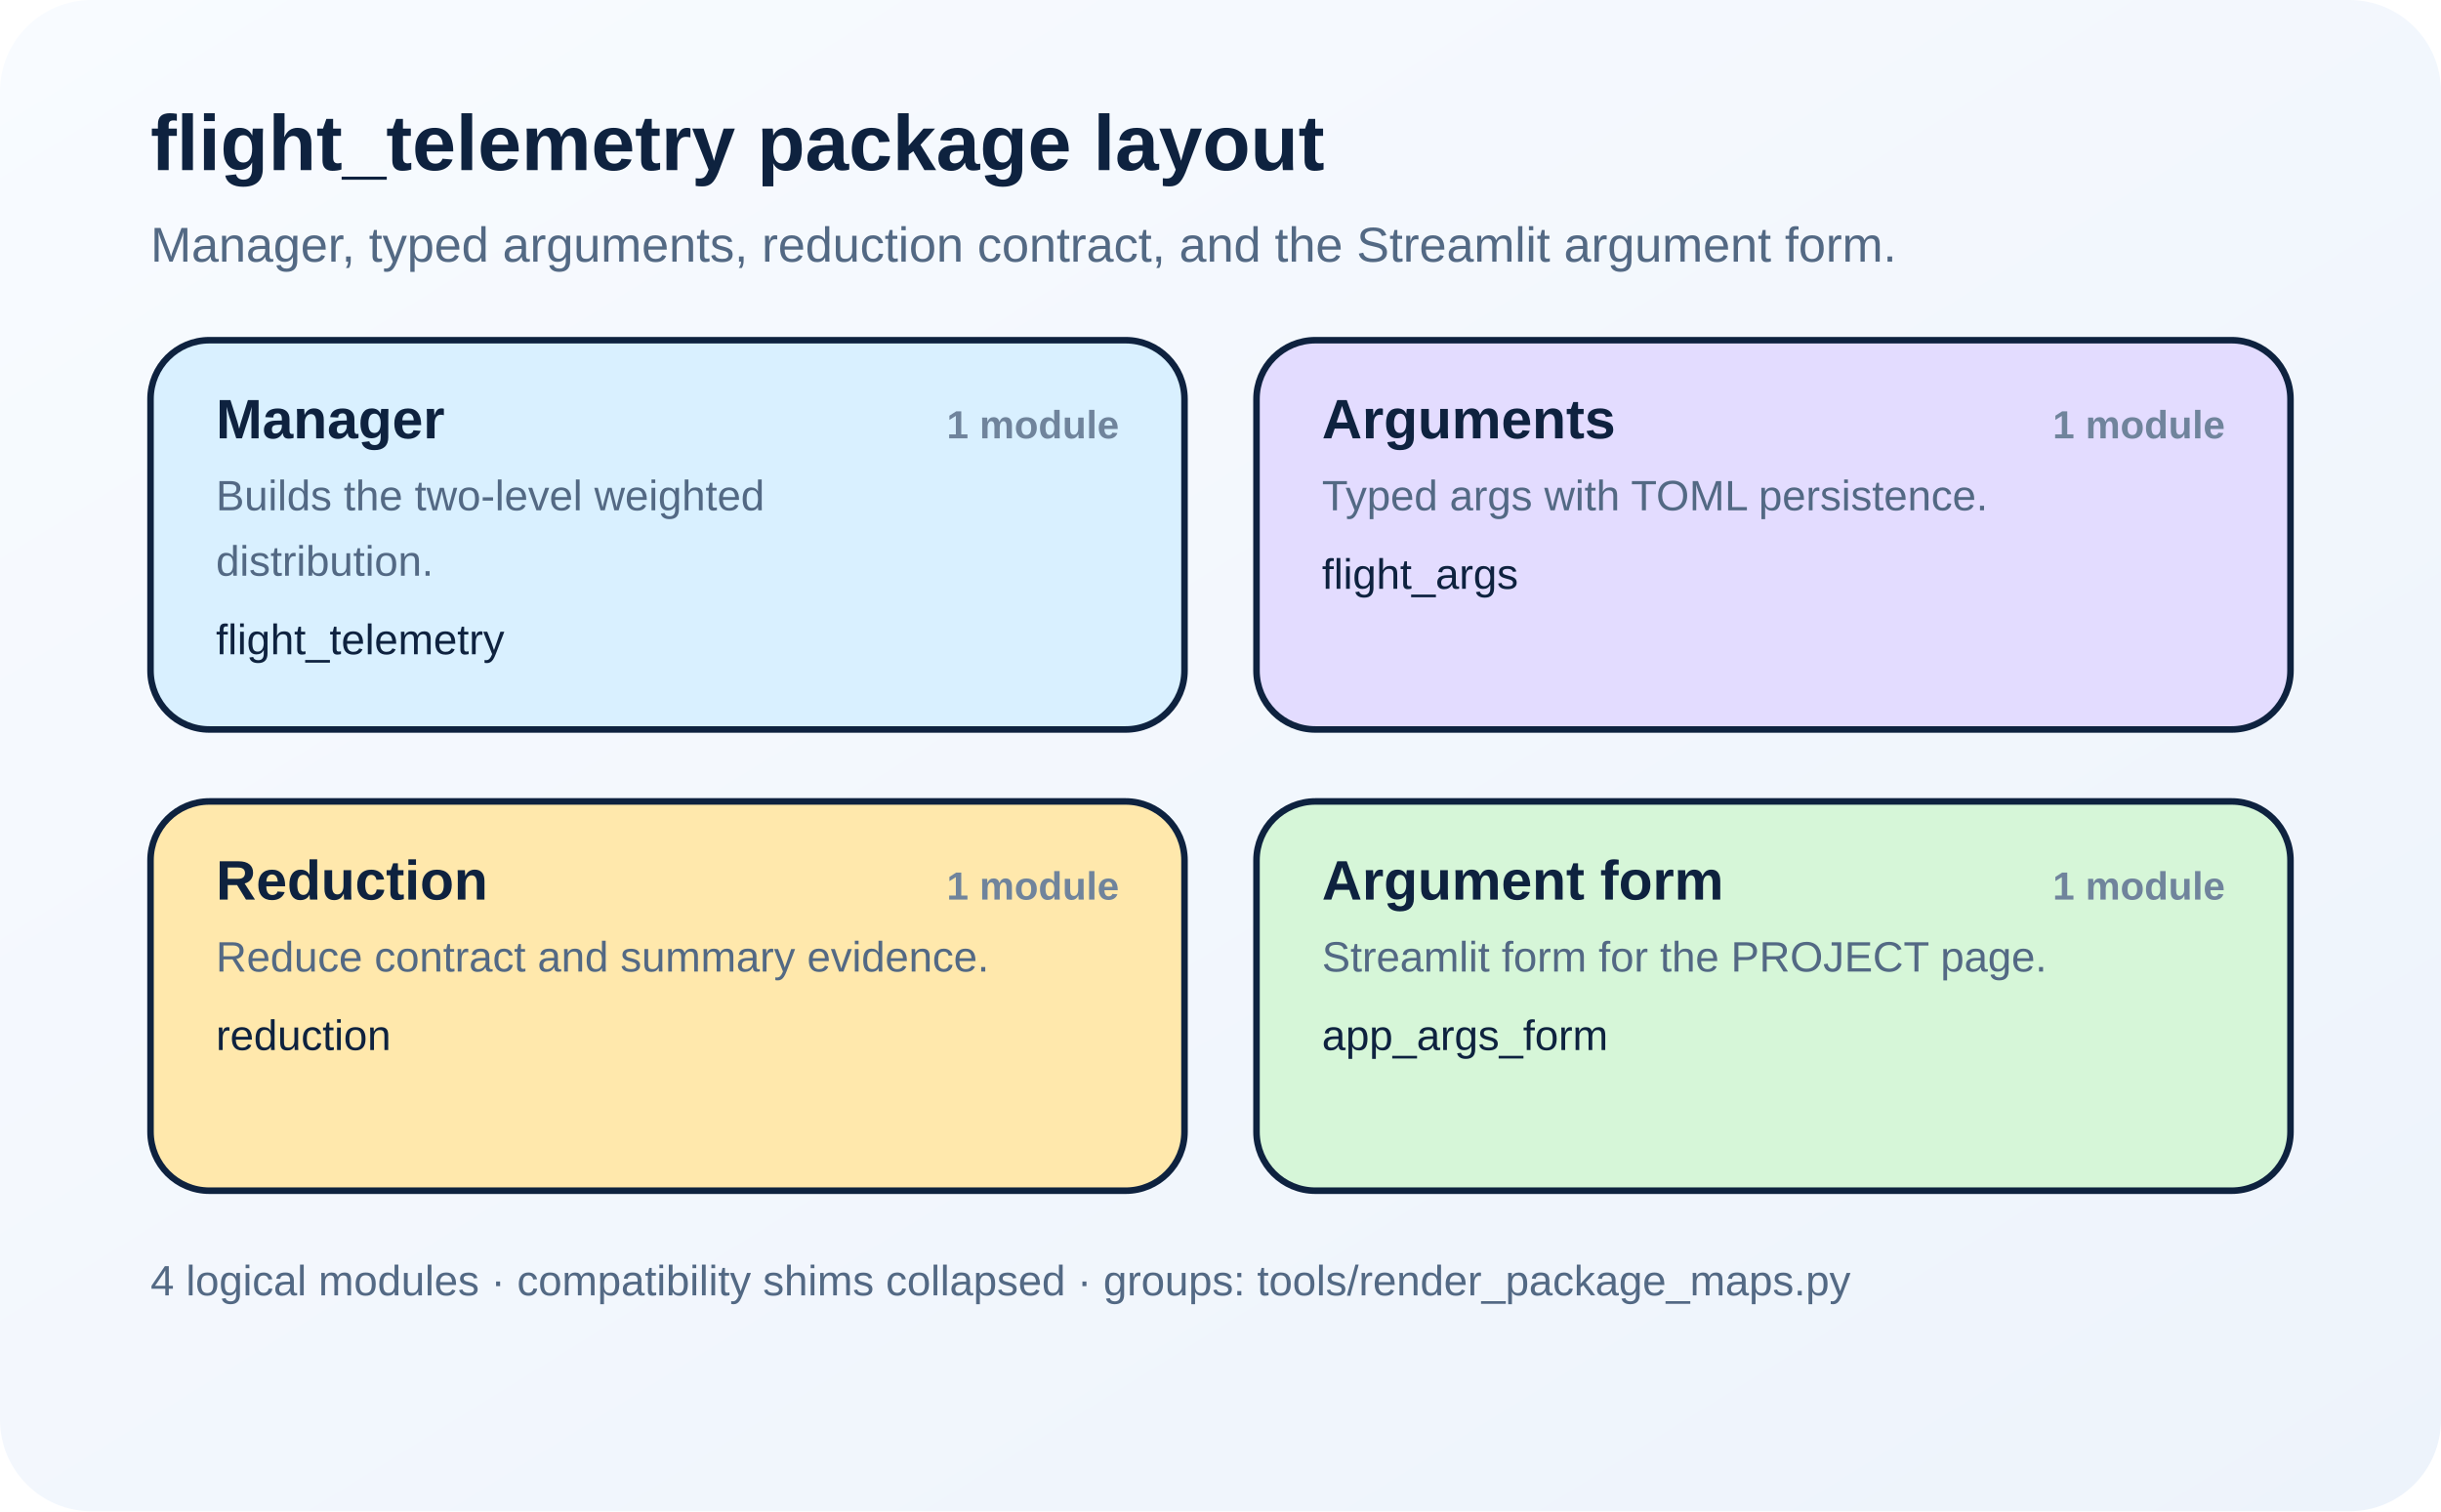
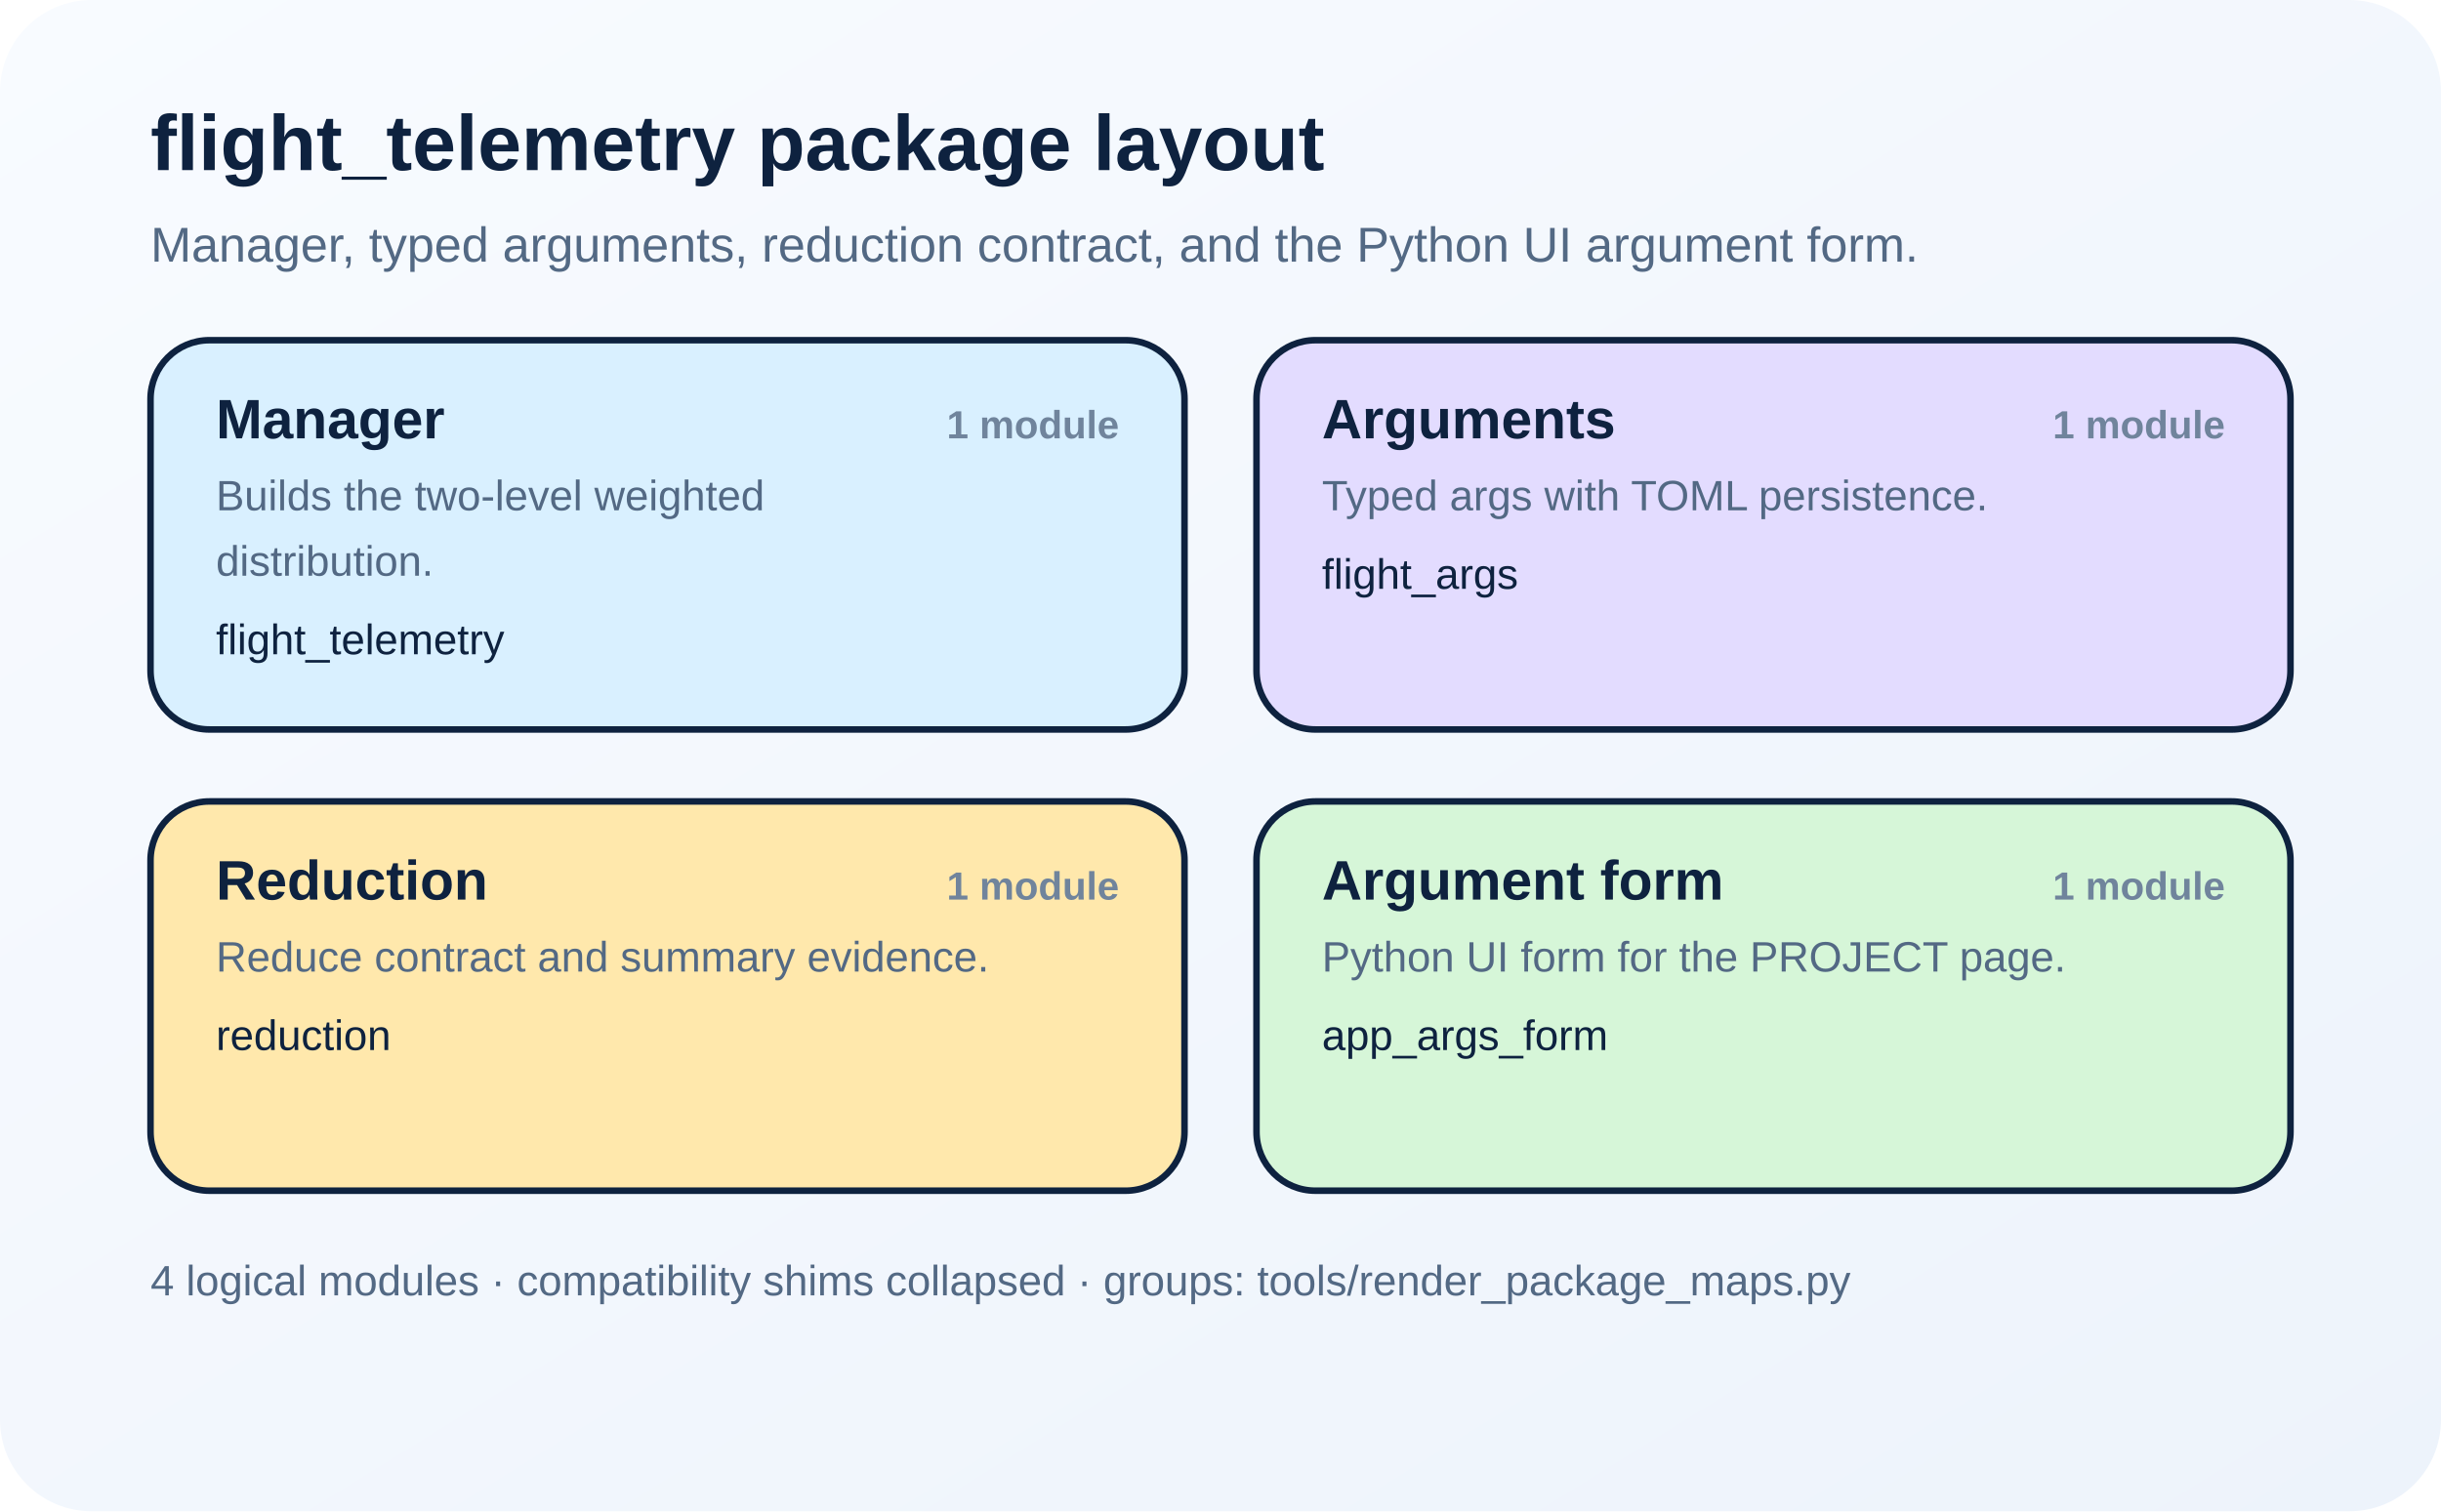
<svg xmlns="http://www.w3.org/2000/svg" width="746" height="462" viewBox="0 0 746 462" role="img" aria-labelledby="title desc">
  <defs>
    <style>
      text { font-family: Arial, Helvetica, sans-serif; fill: #0e223f; }
      .title { font-size: 24px; font-weight: 700; }
      .subtitle { font-size: 15px; fill: #536984; }
      .card-title { font-size: 17px; font-weight: 700; }
      .card-note { font-size: 13px; fill: #536984; }
      .member { font-size: 13px; }
      .count { font-size: 12px; font-weight: 700; fill: #70849c; }
      .footer { font-size: 13px; fill: #536984; }
    </style>
    <linearGradient id="bg" x1="0%" y1="0%" x2="100%" y2="100%">
      <stop offset="0%" stop-color="#f8fbff" />
      <stop offset="100%" stop-color="#edf3fb" />
    </linearGradient>
  </defs>
  <rect width="746" height="462" fill="url(#bg)" rx="28" ry="28" />
  <text class="title" x="46" y="52">flight_telemetry package layout</text>
-   <text class="subtitle" x="46" y="80">Manager, typed arguments, reduction contract, and the Streamlit argument form.</text>
+   <text class="subtitle" x="46" y="80">Manager, typed arguments, reduction contract, and the Python UI argument form.</text>
  <rect x="46" y="104" width="316" height="119" rx="18" ry="18" fill="#d9f0ff" stroke="#0e223f" stroke-width="2" />
  <text class="card-title" x="66" y="134">Manager</text>
  <text class="count" x="342" y="134" text-anchor="end">1 module</text>
  <text class="card-note" x="66" y="156">Builds the two-level weighted</text>
  <text class="card-note" x="66" y="176">distribution.</text>
  <text class="member" x="66" y="200">flight_telemetry</text>
  <rect x="384" y="104" width="316" height="119" rx="18" ry="18" fill="#e3dcff" stroke="#0e223f" stroke-width="2" />
  <text class="card-title" x="404" y="134">Arguments</text>
  <text class="count" x="680" y="134" text-anchor="end">1 module</text>
  <text class="card-note" x="404" y="156">Typed args with TOML persistence.</text>
  <text class="member" x="404" y="180">flight_args</text>
  <rect x="46" y="245" width="316" height="119" rx="18" ry="18" fill="#ffe8ac" stroke="#0e223f" stroke-width="2" />
  <text class="card-title" x="66" y="275">Reduction</text>
  <text class="count" x="342" y="275" text-anchor="end">1 module</text>
  <text class="card-note" x="66" y="297">Reduce contract and summary evidence.</text>
  <text class="member" x="66" y="321">reduction</text>
  <rect x="384" y="245" width="316" height="119" rx="18" ry="18" fill="#d6f6d8" stroke="#0e223f" stroke-width="2" />
  <text class="card-title" x="404" y="275">Argument form</text>
  <text class="count" x="680" y="275" text-anchor="end">1 module</text>
-   <text class="card-note" x="404" y="297">Streamlit form for the PROJECT page.</text>
+   <text class="card-note" x="404" y="297">Python UI form for the PROJECT page.</text>
  <text class="member" x="404" y="321">app_args_form</text>
  <text class="footer" x="46" y="396">4 logical modules · compatibility shims collapsed · groups: tools/render_package_maps.py</text>
</svg>
